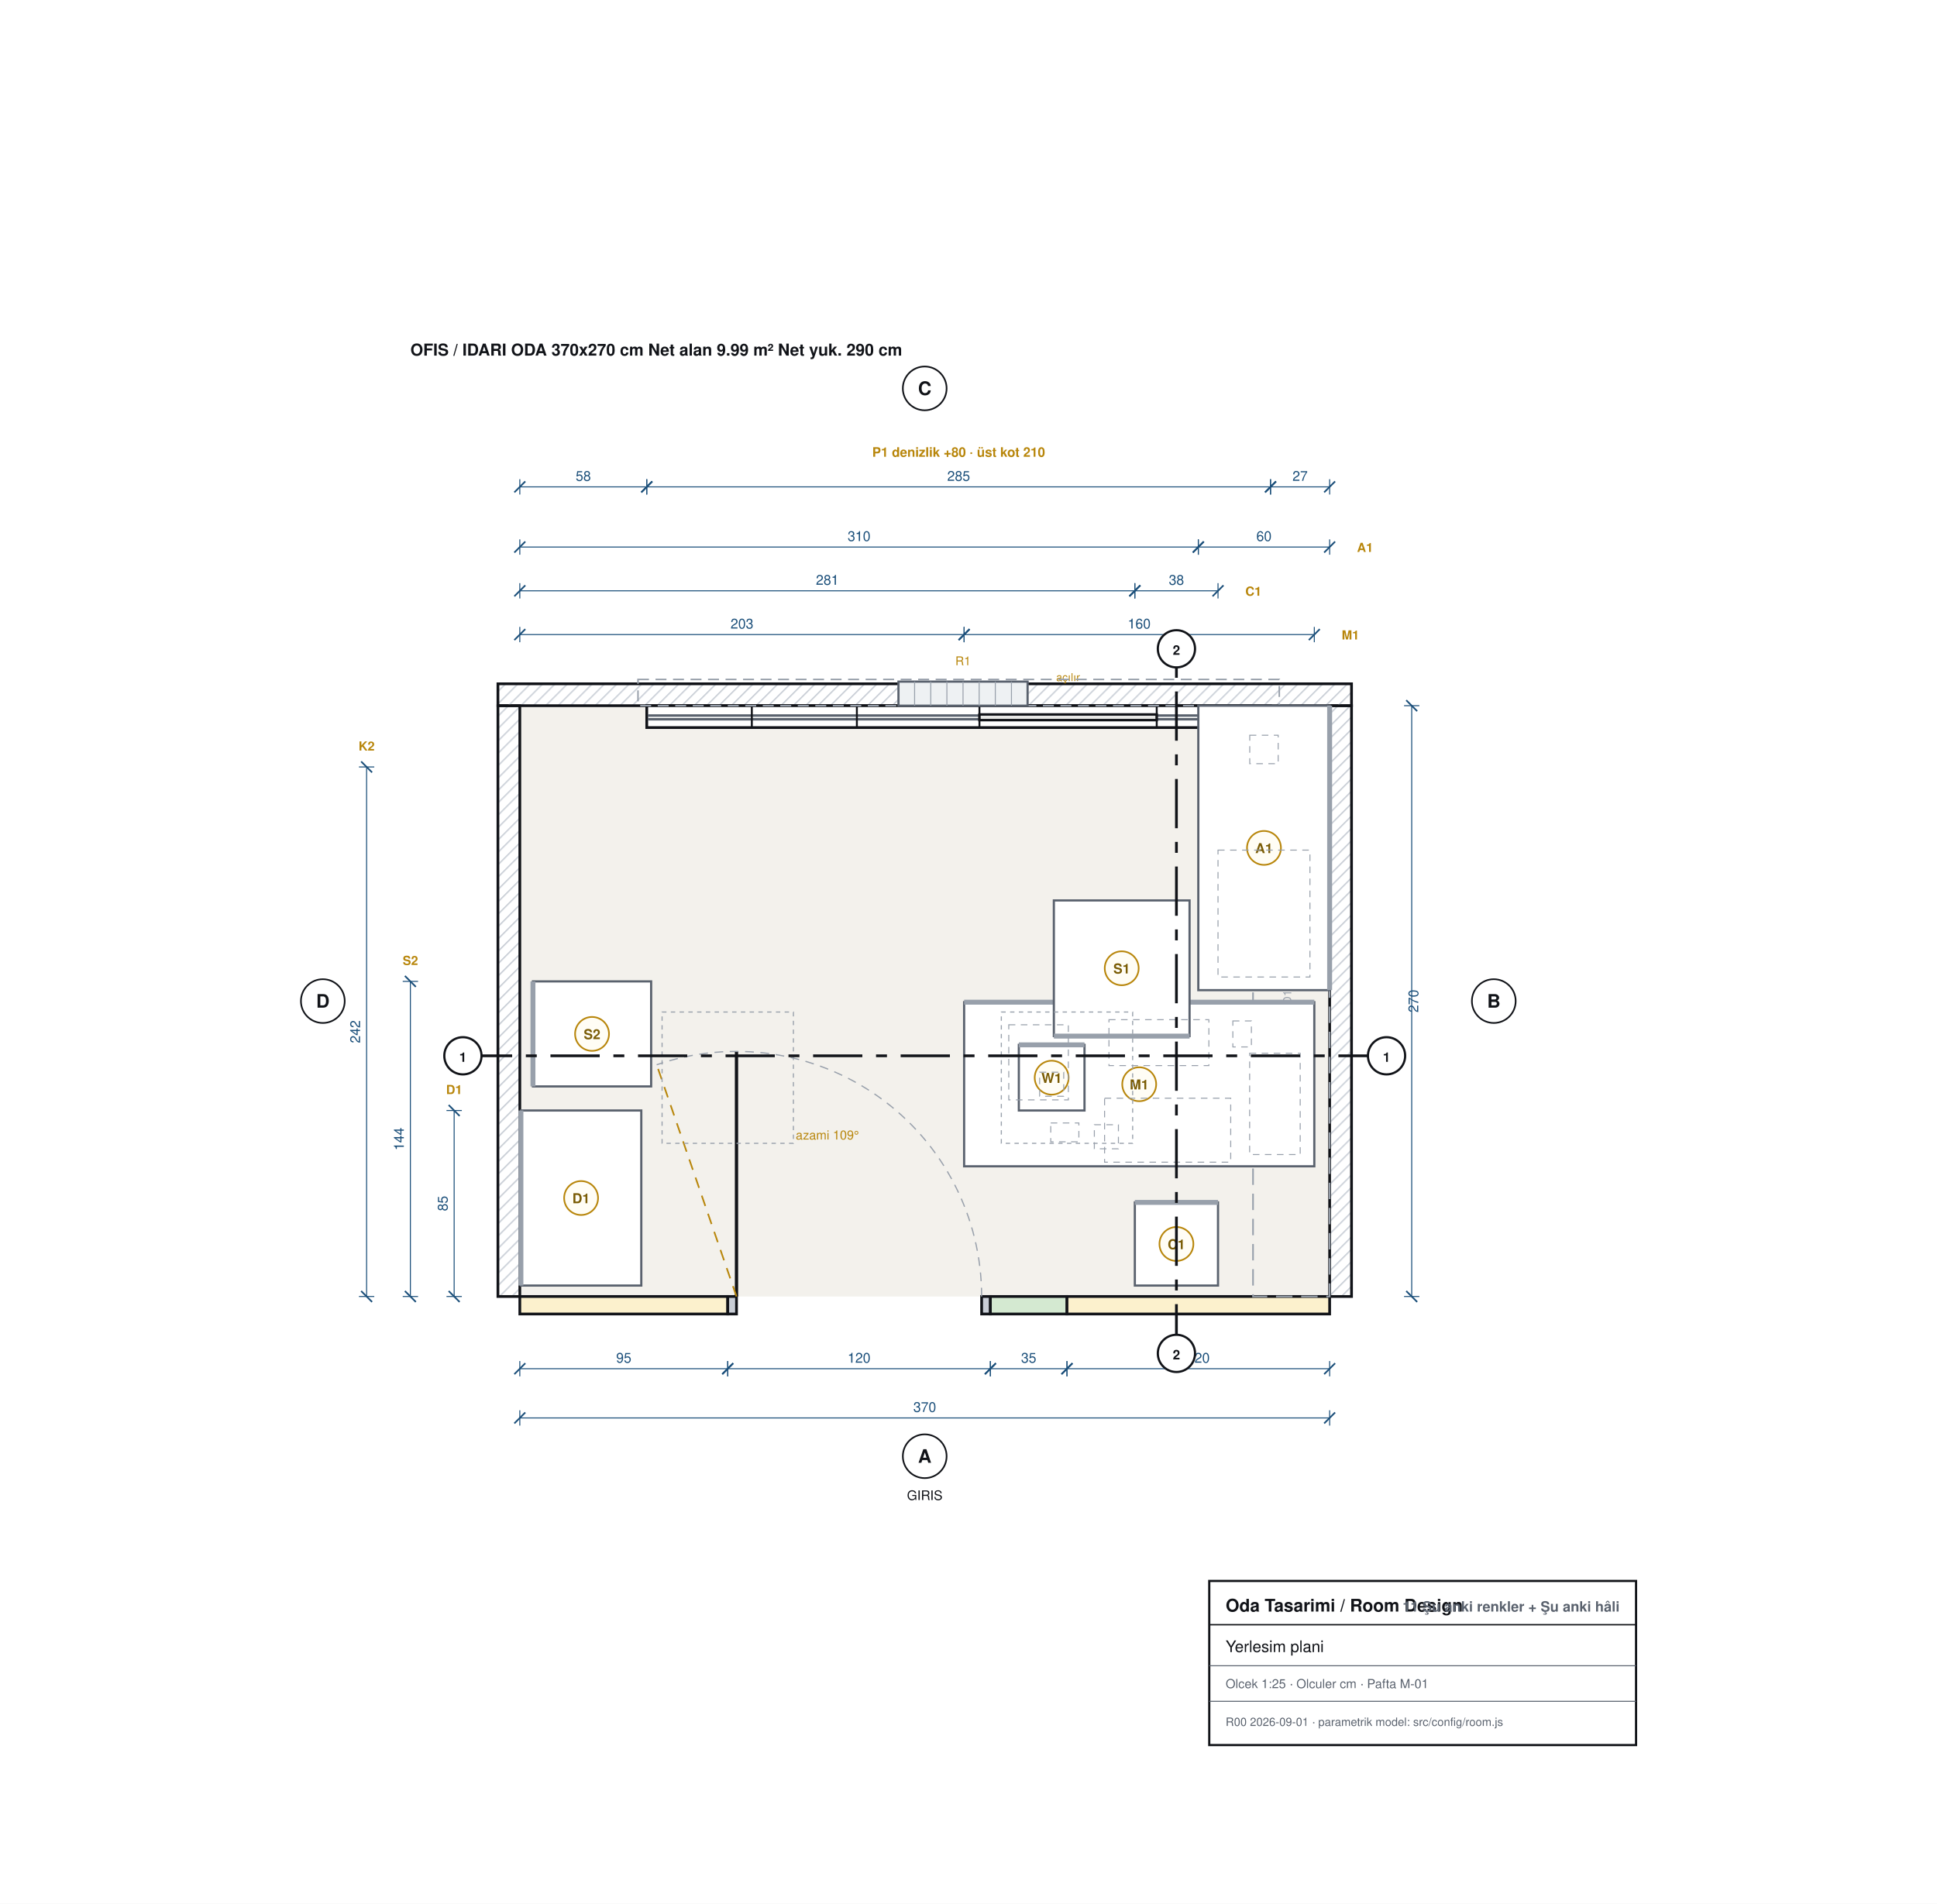
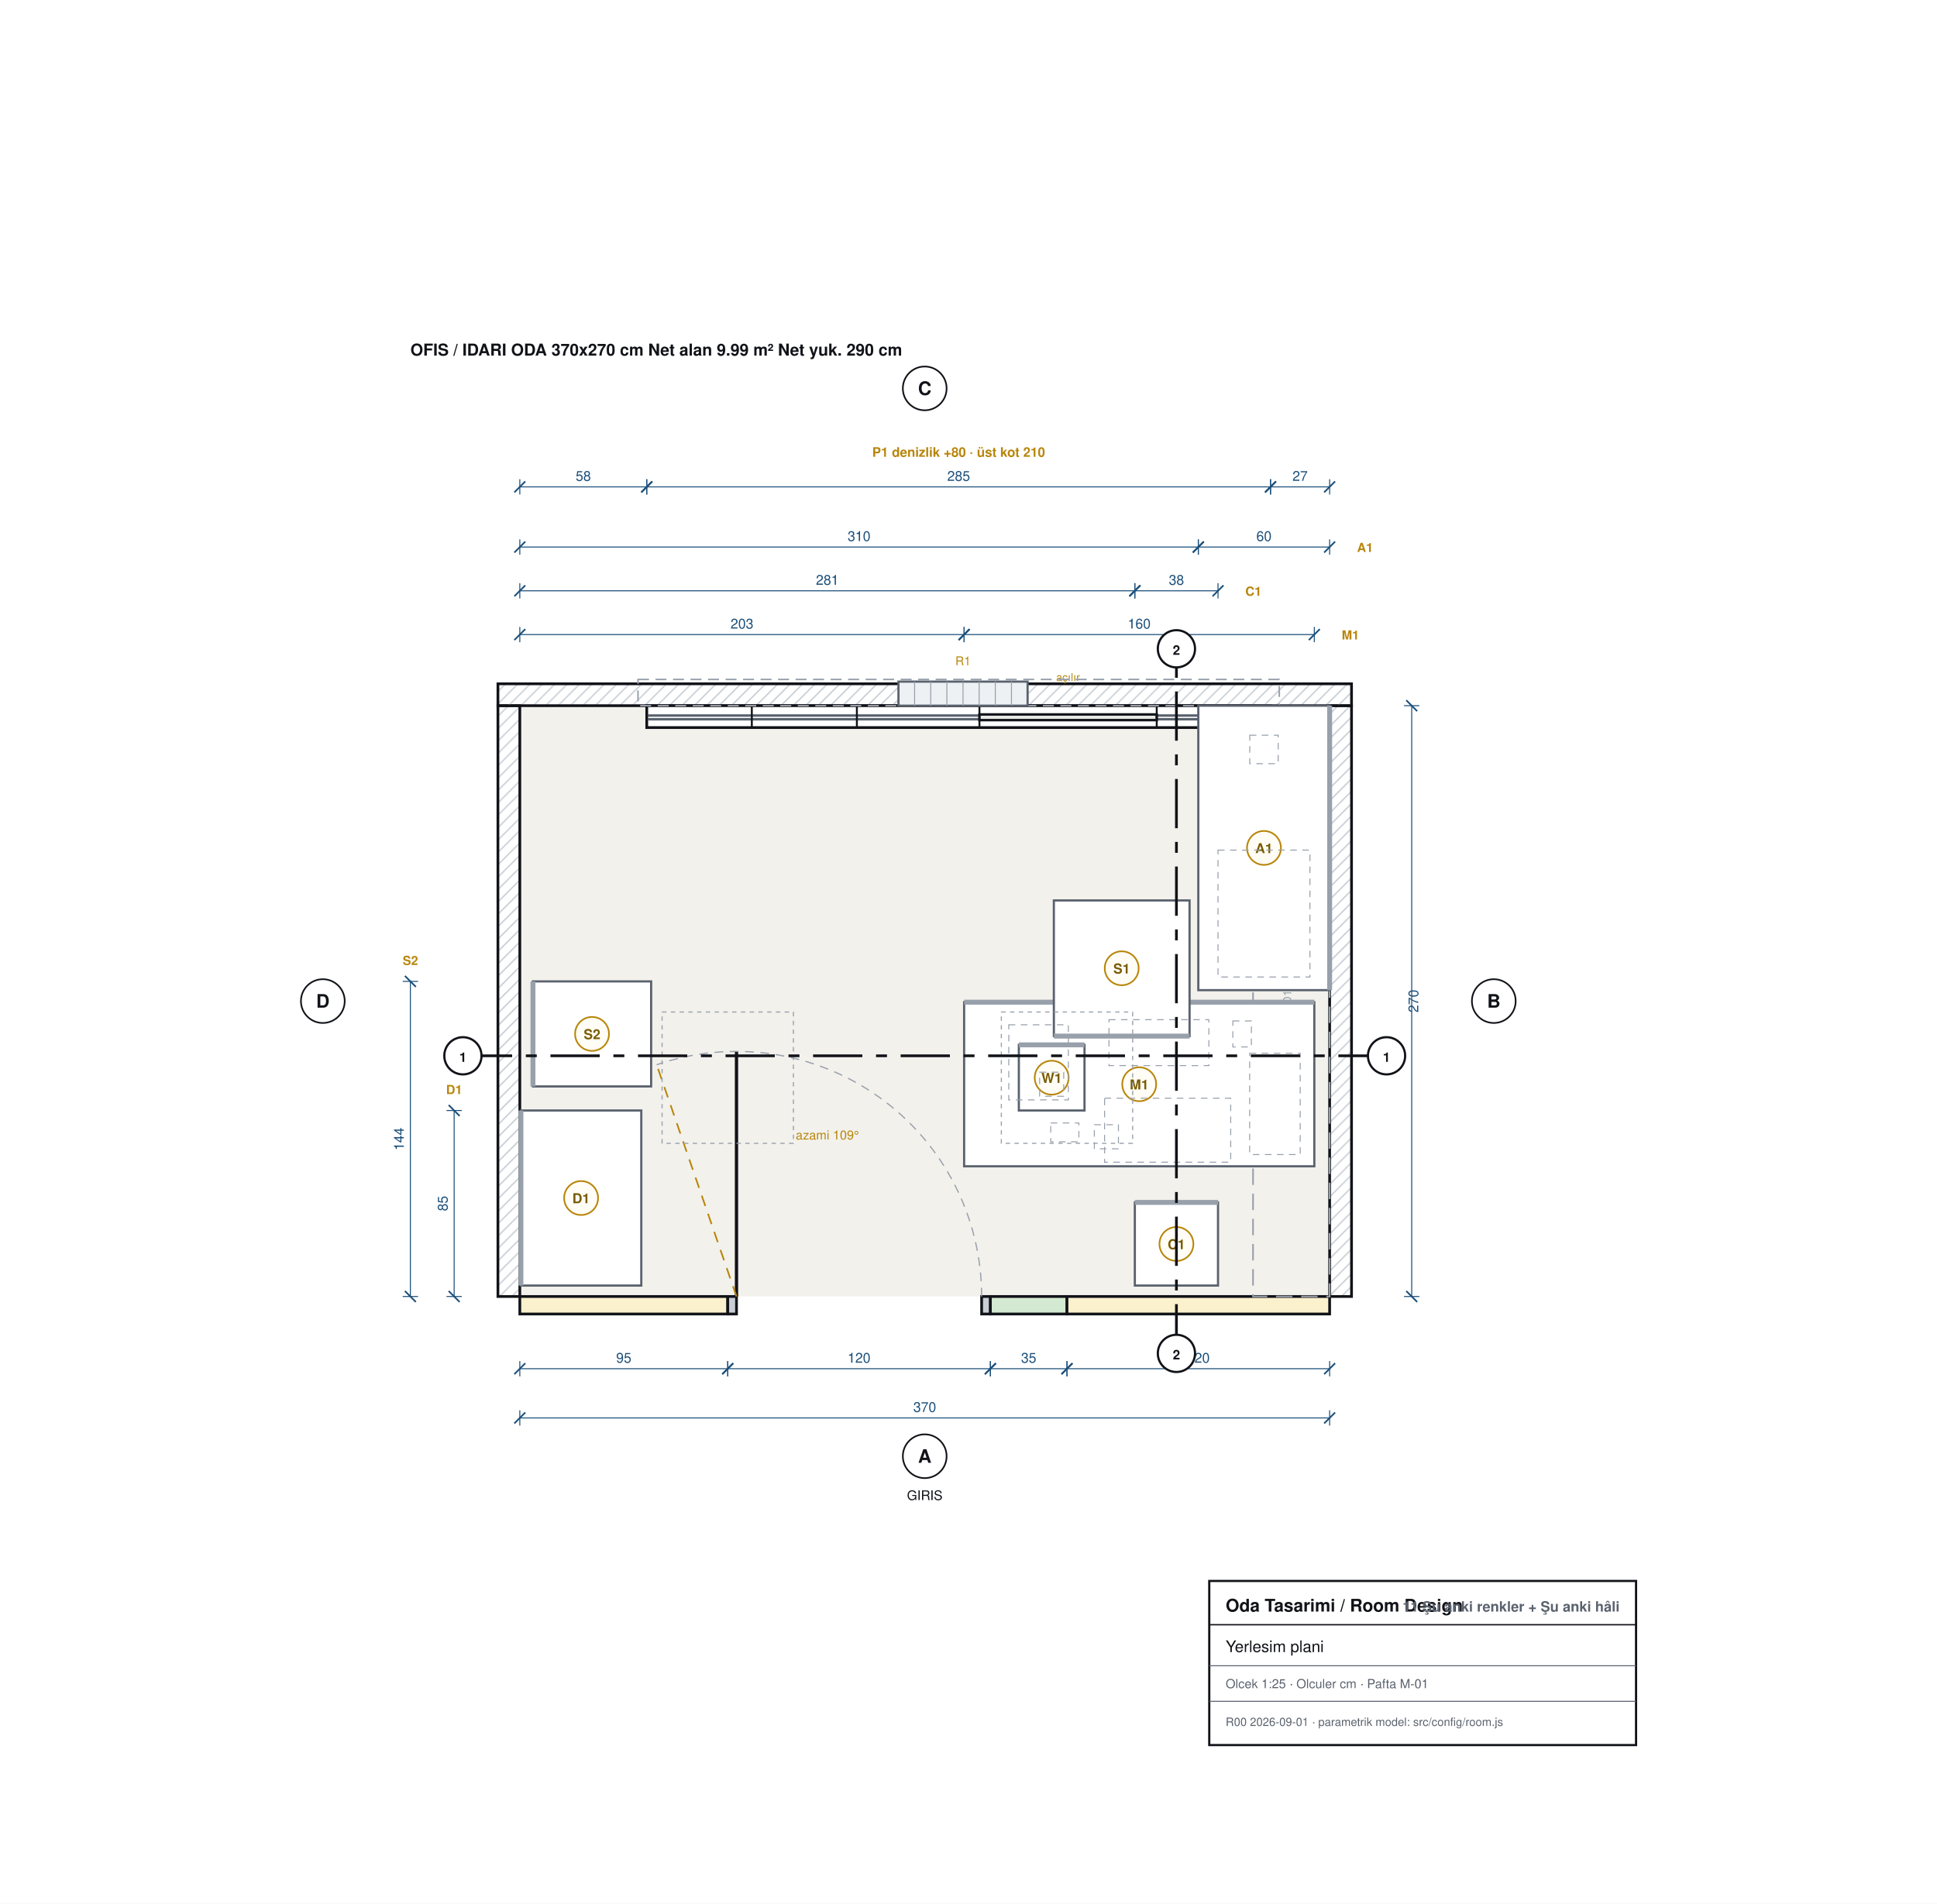
<svg xmlns="http://www.w3.org/2000/svg" width="354mm" height="348mm" viewBox="0 0 354 348" font-family="Helvetica,Arial,sans-serif">
  <rect width="354" height="348" fill="#ffffff" />
  <rect x="95.00" y="129.00" width="148.00" height="108.00" fill="#f3f1ec" stroke="none" stroke-width="0" />
  <defs>
    <pattern id="h" width="1.6" height="1.6" patternTransform="rotate(45)" patternUnits="userSpaceOnUse">
      <line x1="0" y1="0" x2="0" y2="1.6" stroke="#c9ced6" stroke-width="0.5" />
    </pattern>
  </defs>
  <rect x="91.00" y="129.00" width="4.00" height="108.00" fill="url(#h)" stroke="#111318" stroke-width="0.5" />
  <rect x="243.00" y="129.00" width="4.00" height="108.00" fill="url(#h)" stroke="#111318" stroke-width="0.5" />
  <rect x="91.00" y="125.00" width="156.00" height="4.00" fill="url(#h)" stroke="#111318" stroke-width="0.5" />
  <rect x="95.00" y="237.00" width="38.00" height="3.20" fill="#fcf1cd" stroke="#111318" stroke-width="0.5" />
  <rect x="133.00" y="237.00" width="1.60" height="3.20" fill="#c9ced6" stroke="#111318" stroke-width="0.5" />
  <rect x="179.40" y="237.00" width="1.60" height="3.20" fill="#c9ced6" stroke="#111318" stroke-width="0.5" />
  <line x1="134.60" y1="237.00" x2="134.60" y2="192.20" stroke="#111318" stroke-width="0.6" />
  <path d="M 179.40 237.00 A 44.80 44.80 0 0 0 120.01 194.64" fill="none" stroke="#98a0ab" stroke-width="0.22" stroke-dasharray="1.6 1.2" />
  <line x1="134.60" y1="237.00" x2="120.01" y2="194.64" stroke="#b8860b" stroke-width="0.3" stroke-dasharray="2 1.5" />
  <text x="151.20" y="208.30" font-size="2.3" fill="#b8860b" text-anchor="middle">azami 109°</text>
  <rect x="181.00" y="237.00" width="14.00" height="3.20" fill="#d4e9d1" stroke="#111318" stroke-width="0.5" />
  <rect x="195.00" y="237.00" width="48.00" height="3.20" fill="#fcf1cd" stroke="#111318" stroke-width="0.5" />
  <rect x="118.20" y="129.00" width="114.00" height="4.00" fill="#ffffff" stroke="#111318" stroke-width="0.5" />
  <line x1="118.20" y1="130.80" x2="232.20" y2="130.80" stroke="#5a626e" stroke-width="0.45" />
  <line x1="118.20" y1="131.48" x2="232.20" y2="131.48" stroke="#5a626e" stroke-width="0.45" />
  <line x1="118.20" y1="129.00" x2="118.20" y2="133.00" stroke="#111318" stroke-width="0.35" />
  <line x1="137.40" y1="129.00" x2="137.40" y2="133.00" stroke="#111318" stroke-width="0.35" />
  <line x1="156.60" y1="129.00" x2="156.60" y2="133.00" stroke="#111318" stroke-width="0.35" />
  <line x1="179.00" y1="129.00" x2="179.00" y2="133.00" stroke="#111318" stroke-width="0.35" />
  <rect x="179.00" y="130.60" width="32.40" height="1.04" fill="#e8e8e6" stroke="#111318" stroke-width="0.45" />
  <text x="195.20" y="124.50" font-size="2" fill="#b8860b" text-anchor="middle">açılır</text>
  <line x1="211.40" y1="129.00" x2="211.40" y2="133.00" stroke="#111318" stroke-width="0.35" />
  <line x1="232.20" y1="129.00" x2="232.20" y2="133.00" stroke="#111318" stroke-width="0.35" />
  <rect x="116.60" y="124.20" width="117.20" height="4.80" fill="none" stroke="#98a0ab" stroke-width="0.28" stroke-dasharray="2 1.2" />
  <line x1="95.00" y1="87.60" x2="95.00" y2="90.40" stroke="#1b4f7a" stroke-width="0.18" />
  <line x1="118.20" y1="87.60" x2="118.20" y2="90.40" stroke="#1b4f7a" stroke-width="0.18" />
  <line x1="95.00" y1="89.00" x2="118.20" y2="89.00" stroke="#1b4f7a" stroke-width="0.18" />
  <line x1="94.00" y1="90.00" x2="96.00" y2="88.00" stroke="#1b4f7a" stroke-width="0.3" />
  <line x1="117.20" y1="90.00" x2="119.20" y2="88.00" stroke="#1b4f7a" stroke-width="0.3" />
  <text x="106.60" y="87.90" font-size="2.5" fill="#1b4f7a" text-anchor="middle">58</text>
  <line x1="118.20" y1="87.60" x2="118.20" y2="90.40" stroke="#1b4f7a" stroke-width="0.18" />
  <line x1="232.20" y1="87.60" x2="232.20" y2="90.40" stroke="#1b4f7a" stroke-width="0.18" />
  <line x1="118.20" y1="89.00" x2="232.20" y2="89.00" stroke="#1b4f7a" stroke-width="0.18" />
  <line x1="117.20" y1="90.00" x2="119.20" y2="88.00" stroke="#1b4f7a" stroke-width="0.3" />
  <line x1="231.20" y1="90.00" x2="233.20" y2="88.00" stroke="#1b4f7a" stroke-width="0.3" />
  <text x="175.20" y="87.90" font-size="2.5" fill="#1b4f7a" text-anchor="middle">285</text>
  <line x1="232.20" y1="87.60" x2="232.20" y2="90.40" stroke="#1b4f7a" stroke-width="0.18" />
  <line x1="243.00" y1="87.60" x2="243.00" y2="90.40" stroke="#1b4f7a" stroke-width="0.18" />
  <line x1="232.20" y1="89.00" x2="243.00" y2="89.00" stroke="#1b4f7a" stroke-width="0.18" />
  <line x1="231.20" y1="90.00" x2="233.20" y2="88.00" stroke="#1b4f7a" stroke-width="0.3" />
  <line x1="242.00" y1="90.00" x2="244.00" y2="88.00" stroke="#1b4f7a" stroke-width="0.3" />
  <text x="237.60" y="87.90" font-size="2.5" fill="#1b4f7a" text-anchor="middle">27</text>
  <text x="175.20" y="83.50" font-size="2.4" fill="#b8860b" text-anchor="middle" font-weight="700">P1  denizlik +80  ·  üst kot 210</text>
  <rect x="164.20" y="124.60" width="23.60" height="4.40" fill="#eef1f3" stroke="#5a626e" stroke-width="0.4" />
  <line x1="167.15" y1="124.60" x2="167.15" y2="129.00" stroke="#98a0ab" stroke-width="0.18" />
  <line x1="170.10" y1="124.60" x2="170.10" y2="129.00" stroke="#98a0ab" stroke-width="0.18" />
  <line x1="173.05" y1="124.60" x2="173.05" y2="129.00" stroke="#98a0ab" stroke-width="0.18" />
  <line x1="176.00" y1="124.60" x2="176.00" y2="129.00" stroke="#98a0ab" stroke-width="0.18" />
  <line x1="178.95" y1="124.60" x2="178.95" y2="129.00" stroke="#98a0ab" stroke-width="0.18" />
  <line x1="181.90" y1="124.60" x2="181.90" y2="129.00" stroke="#98a0ab" stroke-width="0.18" />
  <line x1="184.85" y1="124.60" x2="184.85" y2="129.00" stroke="#98a0ab" stroke-width="0.18" />
  <text x="176.00" y="121.60" font-size="2.2" fill="#b8860b" text-anchor="middle">R1</text>
  <rect x="229.00" y="129.00" width="14.00" height="108.00" fill="none" stroke="#98a0ab" stroke-width="0.3" stroke-dasharray="3 1.6" />
  <text x="236.00" y="183.00" font-size="2.1" fill="#98a0ab" text-anchor="middle" transform="rotate(-90 236.00 183.00)">AD1</text>
  <rect x="176.20" y="183.20" width="64.00" height="30.00" fill="#ffffff" stroke="#5a626e" stroke-width="0.4" />
  <line x1="176.20" y1="183.20" x2="240.20" y2="183.20" stroke="#98a0ab" stroke-width="0.9" />
  <circle cx="208.20" cy="198.20" r="3.10" fill="#fffdf5" stroke="#b8860b" stroke-width="0.3" />
  <text x="208.20" y="199.15" font-size="2.5" fill="#7a5c05" text-anchor="middle" font-weight="700">M1</text>
  <rect x="95.20" y="203.00" width="22.00" height="32.00" fill="#ffffff" stroke="#5a626e" stroke-width="0.4" />
  <line x1="95.20" y1="203.00" x2="95.20" y2="235.00" stroke="#98a0ab" stroke-width="0.9" />
  <circle cx="106.20" cy="219.00" r="3.10" fill="#fffdf5" stroke="#b8860b" stroke-width="0.3" />
  <text x="106.20" y="219.95" font-size="2.5" fill="#7a5c05" text-anchor="middle" font-weight="700">D1</text>
  <rect x="192.60" y="164.60" width="24.80" height="24.80" fill="#ffffff" stroke="#5a626e" stroke-width="0.4" />
  <line x1="192.60" y1="189.40" x2="217.40" y2="189.40" stroke="#98a0ab" stroke-width="0.9" />
  <circle cx="205.00" cy="177.00" r="3.10" fill="#fffdf5" stroke="#b8860b" stroke-width="0.3" />
  <text x="205.00" y="177.95" font-size="2.5" fill="#7a5c05" text-anchor="middle" font-weight="700">S1</text>
  <rect x="97.40" y="179.40" width="21.60" height="19.20" fill="#ffffff" stroke="#5a626e" stroke-width="0.4" />
  <line x1="97.40" y1="179.40" x2="97.40" y2="198.60" stroke="#98a0ab" stroke-width="0.9" />
  <circle cx="108.20" cy="189.00" r="3.10" fill="#fffdf5" stroke="#b8860b" stroke-width="0.3" />
  <text x="108.20" y="189.95" font-size="2.5" fill="#7a5c05" text-anchor="middle" font-weight="700">S2</text>
  <rect x="219.00" y="129.00" width="24.00" height="52.00" fill="#ffffff" stroke="#5a626e" stroke-width="0.4" />
  <line x1="243.00" y1="129.00" x2="243.00" y2="181.00" stroke="#98a0ab" stroke-width="0.9" />
  <circle cx="231.00" cy="155.00" r="3.10" fill="#fffdf5" stroke="#b8860b" stroke-width="0.3" />
  <text x="231.00" y="155.95" font-size="2.5" fill="#7a5c05" text-anchor="middle" font-weight="700">A1</text>
  <rect x="207.40" y="219.80" width="15.20" height="15.20" fill="#ffffff" stroke="#5a626e" stroke-width="0.4" />
  <line x1="207.40" y1="219.80" x2="222.60" y2="219.80" stroke="#98a0ab" stroke-width="0.9" />
  <circle cx="215.00" cy="227.40" r="3.10" fill="#fffdf5" stroke="#b8860b" stroke-width="0.3" />
  <text x="215.00" y="228.35" font-size="2.5" fill="#7a5c05" text-anchor="middle" font-weight="700">C1</text>
  <rect x="186.20" y="191.00" width="12.00" height="12.00" fill="#ffffff" stroke="#5a626e" stroke-width="0.4" />
  <line x1="186.20" y1="191.00" x2="198.20" y2="191.00" stroke="#98a0ab" stroke-width="0.9" />
  <circle cx="192.20" cy="197.00" r="3.10" fill="#fffdf5" stroke="#b8860b" stroke-width="0.3" />
  <text x="192.20" y="197.95" font-size="2.5" fill="#7a5c05" text-anchor="middle" font-weight="700">W1</text>
  <rect x="201.87" y="200.75" width="23.05" height="11.70" fill="none" stroke="#98a0ab" stroke-width="0.18" stroke-dasharray="1.2 1" />
  <rect x="228.38" y="192.54" width="9.24" height="18.51" fill="none" stroke="#98a0ab" stroke-width="0.18" stroke-dasharray="1.2 1" />
  <rect x="202.67" y="186.40" width="18.26" height="8.39" fill="none" stroke="#98a0ab" stroke-width="0.18" stroke-dasharray="1.2 1" />
  <rect x="225.31" y="186.63" width="3.39" height="4.75" fill="none" stroke="#98a0ab" stroke-width="0.18" stroke-dasharray="1.2 1" />
  <rect x="184.36" y="187.33" width="10.89" height="13.73" fill="none" stroke="#98a0ab" stroke-width="0.18" stroke-dasharray="1.2 1" />
  <rect x="200.00" y="205.60" width="4.40" height="4.40" fill="none" stroke="#98a0ab" stroke-width="0.18" stroke-dasharray="1.2 1" />
  <rect x="192.03" y="205.28" width="5.14" height="3.44" fill="none" stroke="#98a0ab" stroke-width="0.18" stroke-dasharray="1.2 1" />
  <rect x="190.00" y="196.00" width="4.40" height="4.40" fill="none" stroke="#98a0ab" stroke-width="0.18" stroke-dasharray="1.2 1" />
  <rect x="222.60" y="155.40" width="16.80" height="23.20" fill="none" stroke="#98a0ab" stroke-width="0.18" stroke-dasharray="1.2 1" />
  <rect x="228.40" y="134.40" width="5.20" height="5.20" fill="none" stroke="#98a0ab" stroke-width="0.18" stroke-dasharray="1.2 1" />
  <rect x="121.00" y="185.00" width="24.00" height="24.00" fill="none" stroke="#98a0ab" stroke-width="0.2" stroke-dasharray="0.8 0.8" />
  <rect x="183.00" y="185.00" width="24.00" height="24.00" fill="none" stroke="#98a0ab" stroke-width="0.2" stroke-dasharray="0.8 0.8" />
  <line x1="95.00" y1="248.80" x2="95.00" y2="251.60" stroke="#1b4f7a" stroke-width="0.18" />
  <line x1="133.00" y1="248.80" x2="133.00" y2="251.60" stroke="#1b4f7a" stroke-width="0.18" />
  <line x1="95.00" y1="250.20" x2="133.00" y2="250.20" stroke="#1b4f7a" stroke-width="0.18" />
  <line x1="94.00" y1="251.20" x2="96.00" y2="249.20" stroke="#1b4f7a" stroke-width="0.3" />
  <line x1="132.00" y1="251.20" x2="134.00" y2="249.20" stroke="#1b4f7a" stroke-width="0.3" />
  <text x="114.00" y="249.10" font-size="2.5" fill="#1b4f7a" text-anchor="middle">95</text>
  <line x1="133.00" y1="248.80" x2="133.00" y2="251.60" stroke="#1b4f7a" stroke-width="0.18" />
  <line x1="181.00" y1="248.80" x2="181.00" y2="251.60" stroke="#1b4f7a" stroke-width="0.18" />
  <line x1="133.00" y1="250.20" x2="181.00" y2="250.20" stroke="#1b4f7a" stroke-width="0.18" />
  <line x1="132.00" y1="251.20" x2="134.00" y2="249.20" stroke="#1b4f7a" stroke-width="0.3" />
  <line x1="180.00" y1="251.20" x2="182.00" y2="249.20" stroke="#1b4f7a" stroke-width="0.3" />
  <text x="157.00" y="249.10" font-size="2.5" fill="#1b4f7a" text-anchor="middle">120</text>
  <line x1="181.00" y1="248.80" x2="181.00" y2="251.60" stroke="#1b4f7a" stroke-width="0.18" />
  <line x1="195.00" y1="248.80" x2="195.00" y2="251.60" stroke="#1b4f7a" stroke-width="0.18" />
  <line x1="181.00" y1="250.20" x2="195.00" y2="250.20" stroke="#1b4f7a" stroke-width="0.18" />
  <line x1="180.00" y1="251.20" x2="182.00" y2="249.20" stroke="#1b4f7a" stroke-width="0.3" />
  <line x1="194.00" y1="251.20" x2="196.00" y2="249.20" stroke="#1b4f7a" stroke-width="0.3" />
  <text x="188.00" y="249.10" font-size="2.5" fill="#1b4f7a" text-anchor="middle">35</text>
  <line x1="195.00" y1="248.80" x2="195.00" y2="251.60" stroke="#1b4f7a" stroke-width="0.18" />
  <line x1="243.00" y1="248.80" x2="243.00" y2="251.60" stroke="#1b4f7a" stroke-width="0.18" />
  <line x1="195.00" y1="250.20" x2="243.00" y2="250.20" stroke="#1b4f7a" stroke-width="0.18" />
  <line x1="194.00" y1="251.20" x2="196.00" y2="249.20" stroke="#1b4f7a" stroke-width="0.3" />
  <line x1="242.00" y1="251.20" x2="244.00" y2="249.20" stroke="#1b4f7a" stroke-width="0.3" />
  <text x="219.00" y="249.10" font-size="2.5" fill="#1b4f7a" text-anchor="middle">120</text>
  <line x1="95.00" y1="257.80" x2="95.00" y2="260.60" stroke="#1b4f7a" stroke-width="0.18" />
  <line x1="243.00" y1="257.80" x2="243.00" y2="260.60" stroke="#1b4f7a" stroke-width="0.18" />
  <line x1="95.00" y1="259.20" x2="243.00" y2="259.20" stroke="#1b4f7a" stroke-width="0.18" />
  <line x1="94.00" y1="260.20" x2="96.00" y2="258.20" stroke="#1b4f7a" stroke-width="0.3" />
  <line x1="242.00" y1="260.20" x2="244.00" y2="258.20" stroke="#1b4f7a" stroke-width="0.3" />
  <text x="169.00" y="258.10" font-size="2.5" fill="#1b4f7a" text-anchor="middle">370</text>
  <line x1="259.40" y1="129.00" x2="256.60" y2="129.00" stroke="#1b4f7a" stroke-width="0.18" />
  <line x1="259.40" y1="237.00" x2="256.60" y2="237.00" stroke="#1b4f7a" stroke-width="0.18" />
  <line x1="258.00" y1="129.00" x2="258.00" y2="237.00" stroke="#1b4f7a" stroke-width="0.18" />
  <line x1="257.00" y1="128.00" x2="259.00" y2="130.00" stroke="#1b4f7a" stroke-width="0.3" />
  <line x1="257.00" y1="236.00" x2="259.00" y2="238.00" stroke="#1b4f7a" stroke-width="0.3" />
  <text x="259.20" y="183.00" font-size="2.5" fill="#1b4f7a" text-anchor="middle" transform="rotate(-90 259.20 183.00)">270</text>
  <line x1="95.00" y1="114.60" x2="95.00" y2="117.40" stroke="#1b4f7a" stroke-width="0.18" />
  <line x1="176.20" y1="114.60" x2="176.20" y2="117.40" stroke="#1b4f7a" stroke-width="0.18" />
  <line x1="95.00" y1="116.00" x2="176.20" y2="116.00" stroke="#1b4f7a" stroke-width="0.18" />
  <line x1="94.00" y1="117.00" x2="96.00" y2="115.00" stroke="#1b4f7a" stroke-width="0.3" />
  <line x1="175.20" y1="117.00" x2="177.20" y2="115.00" stroke="#1b4f7a" stroke-width="0.3" />
  <text x="135.60" y="114.90" font-size="2.5" fill="#1b4f7a" text-anchor="middle">203</text>
  <line x1="176.20" y1="114.60" x2="176.20" y2="117.40" stroke="#1b4f7a" stroke-width="0.18" />
  <line x1="240.20" y1="114.60" x2="240.20" y2="117.40" stroke="#1b4f7a" stroke-width="0.18" />
  <line x1="176.20" y1="116.00" x2="240.20" y2="116.00" stroke="#1b4f7a" stroke-width="0.18" />
  <line x1="175.20" y1="117.00" x2="177.20" y2="115.00" stroke="#1b4f7a" stroke-width="0.3" />
  <line x1="239.20" y1="117.00" x2="241.20" y2="115.00" stroke="#1b4f7a" stroke-width="0.3" />
  <text x="208.20" y="114.90" font-size="2.5" fill="#1b4f7a" text-anchor="middle">160</text>
  <text x="245.20" y="116.90" font-size="2.3" fill="#b8860b" text-anchor="start" font-weight="700">M1</text>
  <line x1="95.00" y1="106.60" x2="95.00" y2="109.40" stroke="#1b4f7a" stroke-width="0.18" />
  <line x1="207.40" y1="106.60" x2="207.40" y2="109.40" stroke="#1b4f7a" stroke-width="0.18" />
  <line x1="95.00" y1="108.00" x2="207.40" y2="108.00" stroke="#1b4f7a" stroke-width="0.18" />
  <line x1="94.00" y1="109.00" x2="96.00" y2="107.00" stroke="#1b4f7a" stroke-width="0.3" />
  <line x1="206.40" y1="109.00" x2="208.40" y2="107.00" stroke="#1b4f7a" stroke-width="0.3" />
  <text x="151.20" y="106.90" font-size="2.5" fill="#1b4f7a" text-anchor="middle">281</text>
  <line x1="207.40" y1="106.60" x2="207.40" y2="109.40" stroke="#1b4f7a" stroke-width="0.18" />
  <line x1="222.60" y1="106.60" x2="222.60" y2="109.40" stroke="#1b4f7a" stroke-width="0.18" />
  <line x1="207.40" y1="108.00" x2="222.60" y2="108.00" stroke="#1b4f7a" stroke-width="0.18" />
  <line x1="206.40" y1="109.00" x2="208.40" y2="107.00" stroke="#1b4f7a" stroke-width="0.3" />
  <line x1="221.60" y1="109.00" x2="223.60" y2="107.00" stroke="#1b4f7a" stroke-width="0.3" />
  <text x="215.00" y="106.90" font-size="2.5" fill="#1b4f7a" text-anchor="middle">38</text>
  <text x="227.60" y="108.90" font-size="2.3" fill="#b8860b" text-anchor="start" font-weight="700">C1</text>
  <line x1="95.00" y1="98.60" x2="95.00" y2="101.40" stroke="#1b4f7a" stroke-width="0.18" />
  <line x1="219.00" y1="98.60" x2="219.00" y2="101.40" stroke="#1b4f7a" stroke-width="0.18" />
  <line x1="95.00" y1="100.00" x2="219.00" y2="100.00" stroke="#1b4f7a" stroke-width="0.18" />
  <line x1="94.00" y1="101.00" x2="96.00" y2="99.00" stroke="#1b4f7a" stroke-width="0.3" />
  <line x1="218.00" y1="101.00" x2="220.00" y2="99.00" stroke="#1b4f7a" stroke-width="0.3" />
  <text x="157.00" y="98.90" font-size="2.5" fill="#1b4f7a" text-anchor="middle">310</text>
  <line x1="219.00" y1="98.60" x2="219.00" y2="101.40" stroke="#1b4f7a" stroke-width="0.18" />
  <line x1="243.00" y1="98.60" x2="243.00" y2="101.40" stroke="#1b4f7a" stroke-width="0.18" />
  <line x1="219.00" y1="100.00" x2="243.00" y2="100.00" stroke="#1b4f7a" stroke-width="0.18" />
  <line x1="218.00" y1="101.00" x2="220.00" y2="99.00" stroke="#1b4f7a" stroke-width="0.3" />
  <line x1="242.00" y1="101.00" x2="244.00" y2="99.00" stroke="#1b4f7a" stroke-width="0.3" />
  <text x="231.00" y="98.90" font-size="2.5" fill="#1b4f7a" text-anchor="middle">60</text>
  <text x="248.00" y="100.90" font-size="2.3" fill="#b8860b" text-anchor="start" font-weight="700">A1</text>
  <line x1="81.60" y1="203.00" x2="84.40" y2="203.00" stroke="#1b4f7a" stroke-width="0.18" />
  <line x1="81.60" y1="237.00" x2="84.40" y2="237.00" stroke="#1b4f7a" stroke-width="0.18" />
  <line x1="83.00" y1="203.00" x2="83.00" y2="237.00" stroke="#1b4f7a" stroke-width="0.18" />
  <line x1="82.00" y1="202.00" x2="84.00" y2="204.00" stroke="#1b4f7a" stroke-width="0.3" />
  <line x1="82.00" y1="236.00" x2="84.00" y2="238.00" stroke="#1b4f7a" stroke-width="0.3" />
  <text x="81.80" y="220.00" font-size="2.5" fill="#1b4f7a" text-anchor="middle" transform="rotate(-90 81.80 220.00)">85</text>
  <text x="83.00" y="200.00" font-size="2.3" fill="#b8860b" text-anchor="middle" font-weight="700">D1</text>
  <line x1="73.60" y1="179.40" x2="76.40" y2="179.40" stroke="#1b4f7a" stroke-width="0.18" />
  <line x1="73.60" y1="237.00" x2="76.40" y2="237.00" stroke="#1b4f7a" stroke-width="0.18" />
  <line x1="75.00" y1="179.40" x2="75.00" y2="237.00" stroke="#1b4f7a" stroke-width="0.18" />
  <line x1="74.00" y1="178.40" x2="76.00" y2="180.40" stroke="#1b4f7a" stroke-width="0.3" />
  <line x1="74.00" y1="236.00" x2="76.00" y2="238.00" stroke="#1b4f7a" stroke-width="0.3" />
  <text x="73.80" y="208.20" font-size="2.5" fill="#1b4f7a" text-anchor="middle" transform="rotate(-90 73.80 208.20)">144</text>
  <text x="75.00" y="176.40" font-size="2.3" fill="#b8860b" text-anchor="middle" font-weight="700">S2</text>
-   <line x1="65.60" y1="140.20" x2="68.40" y2="140.20" stroke="#1b4f7a" stroke-width="0.18" />
-   <line x1="65.60" y1="237.00" x2="68.40" y2="237.00" stroke="#1b4f7a" stroke-width="0.18" />
-   <line x1="67.00" y1="140.20" x2="67.00" y2="237.00" stroke="#1b4f7a" stroke-width="0.18" />
-   <line x1="66.00" y1="139.20" x2="68.00" y2="141.20" stroke="#1b4f7a" stroke-width="0.3" />
-   <line x1="66.00" y1="236.00" x2="68.00" y2="238.00" stroke="#1b4f7a" stroke-width="0.3" />
-   <text x="65.80" y="188.60" font-size="2.5" fill="#1b4f7a" text-anchor="middle" transform="rotate(-90 65.80 188.60)">242</text>
-   <text x="67.00" y="137.20" font-size="2.3" fill="#b8860b" text-anchor="middle" font-weight="700">K2</text>
  <line x1="84.60" y1="193.00" x2="253.40" y2="193.00" stroke="#111318" stroke-width="0.5" stroke-dasharray="9 2.5 2 2.5" />
  <circle cx="84.60" cy="193.00" r="3.40" fill="#fff" stroke="#111318" stroke-width="0.4" />
  <text x="84.60" y="194.10" font-size="2.4" fill="#111318" text-anchor="middle" font-weight="700">1</text>
  <circle cx="253.40" cy="193.00" r="3.40" fill="#fff" stroke="#111318" stroke-width="0.4" />
  <text x="253.40" y="194.10" font-size="2.4" fill="#111318" text-anchor="middle" font-weight="700">1</text>
  <line x1="215.00" y1="247.40" x2="215.00" y2="118.60" stroke="#111318" stroke-width="0.5" stroke-dasharray="9 2.5 2 2.5" />
  <circle cx="215.00" cy="247.40" r="3.40" fill="#fff" stroke="#111318" stroke-width="0.4" />
  <text x="215.00" y="248.50" font-size="2.4" fill="#111318" text-anchor="middle" font-weight="700">2</text>
  <circle cx="215.00" cy="118.60" r="3.40" fill="#fff" stroke="#111318" stroke-width="0.4" />
  <text x="215.00" y="119.70" font-size="2.4" fill="#111318" text-anchor="middle" font-weight="700">2</text>
  <circle cx="169.00" cy="266.20" r="4.00" fill="#fff" stroke="#111318" stroke-width="0.3" />
  <text x="169.00" y="267.40" font-size="3.4" fill="#111318" text-anchor="middle" font-weight="700">A</text>
  <circle cx="273.00" cy="183.00" r="4.00" fill="#fff" stroke="#111318" stroke-width="0.3" />
  <text x="273.00" y="184.20" font-size="3.4" fill="#111318" text-anchor="middle" font-weight="700">B</text>
  <circle cx="169.00" cy="71.00" r="4.00" fill="#fff" stroke="#111318" stroke-width="0.3" />
  <text x="169.00" y="72.20" font-size="3.4" fill="#111318" text-anchor="middle" font-weight="700">C</text>
  <circle cx="59.00" cy="183.00" r="4.00" fill="#fff" stroke="#111318" stroke-width="0.3" />
  <text x="59.00" y="184.20" font-size="3.4" fill="#111318" text-anchor="middle" font-weight="700">D</text>
  <text x="169.00" y="274.20" font-size="2.4" fill="#111318" text-anchor="middle">GIRIS</text>
  <text x="75.00" y="65.00" font-size="3" fill="#111318" text-anchor="start" font-weight="700">OFIS / IDARI ODA   370x270 cm   Net alan 9.99 m²   Net yuk. 290 cm</text>
  <rect x="221.00" y="289.00" width="78.00" height="30.00" fill="#ffffff" stroke="#111318" stroke-width="0.4" />
  <line x1="221.00" y1="297.00" x2="299.00" y2="297.00" stroke="#111318" stroke-width="0.25" />
  <line x1="221.00" y1="304.50" x2="299.00" y2="304.50" stroke="#5a626e" stroke-width="0.18" />
  <line x1="221.00" y1="311.00" x2="299.00" y2="311.00" stroke="#5a626e" stroke-width="0.18" />
  <text x="224.00" y="294.60" font-size="3.2" fill="#111318" text-anchor="start" font-weight="700">Oda Tasarimi / Room Design</text>
  <text x="224.00" y="302.00" font-size="2.9" fill="#111318" text-anchor="start">Yerlesim plani</text>
  <text x="224.00" y="308.60" font-size="2.3" fill="#5a626e" text-anchor="start">Olcek 1:25  ·  Olculer cm  ·  Pafta M-01</text>
  <text x="296.00" y="294.60" font-size="2.6" fill="#5a626e" text-anchor="end" font-weight="700">11 Şu anki renkler + Şu anki hâli</text>
  <text x="224.00" y="315.50" font-size="2.1" fill="#5a626e" text-anchor="start">R00  2026-09-01  ·  parametrik model: src/config/room.js</text>
</svg>
